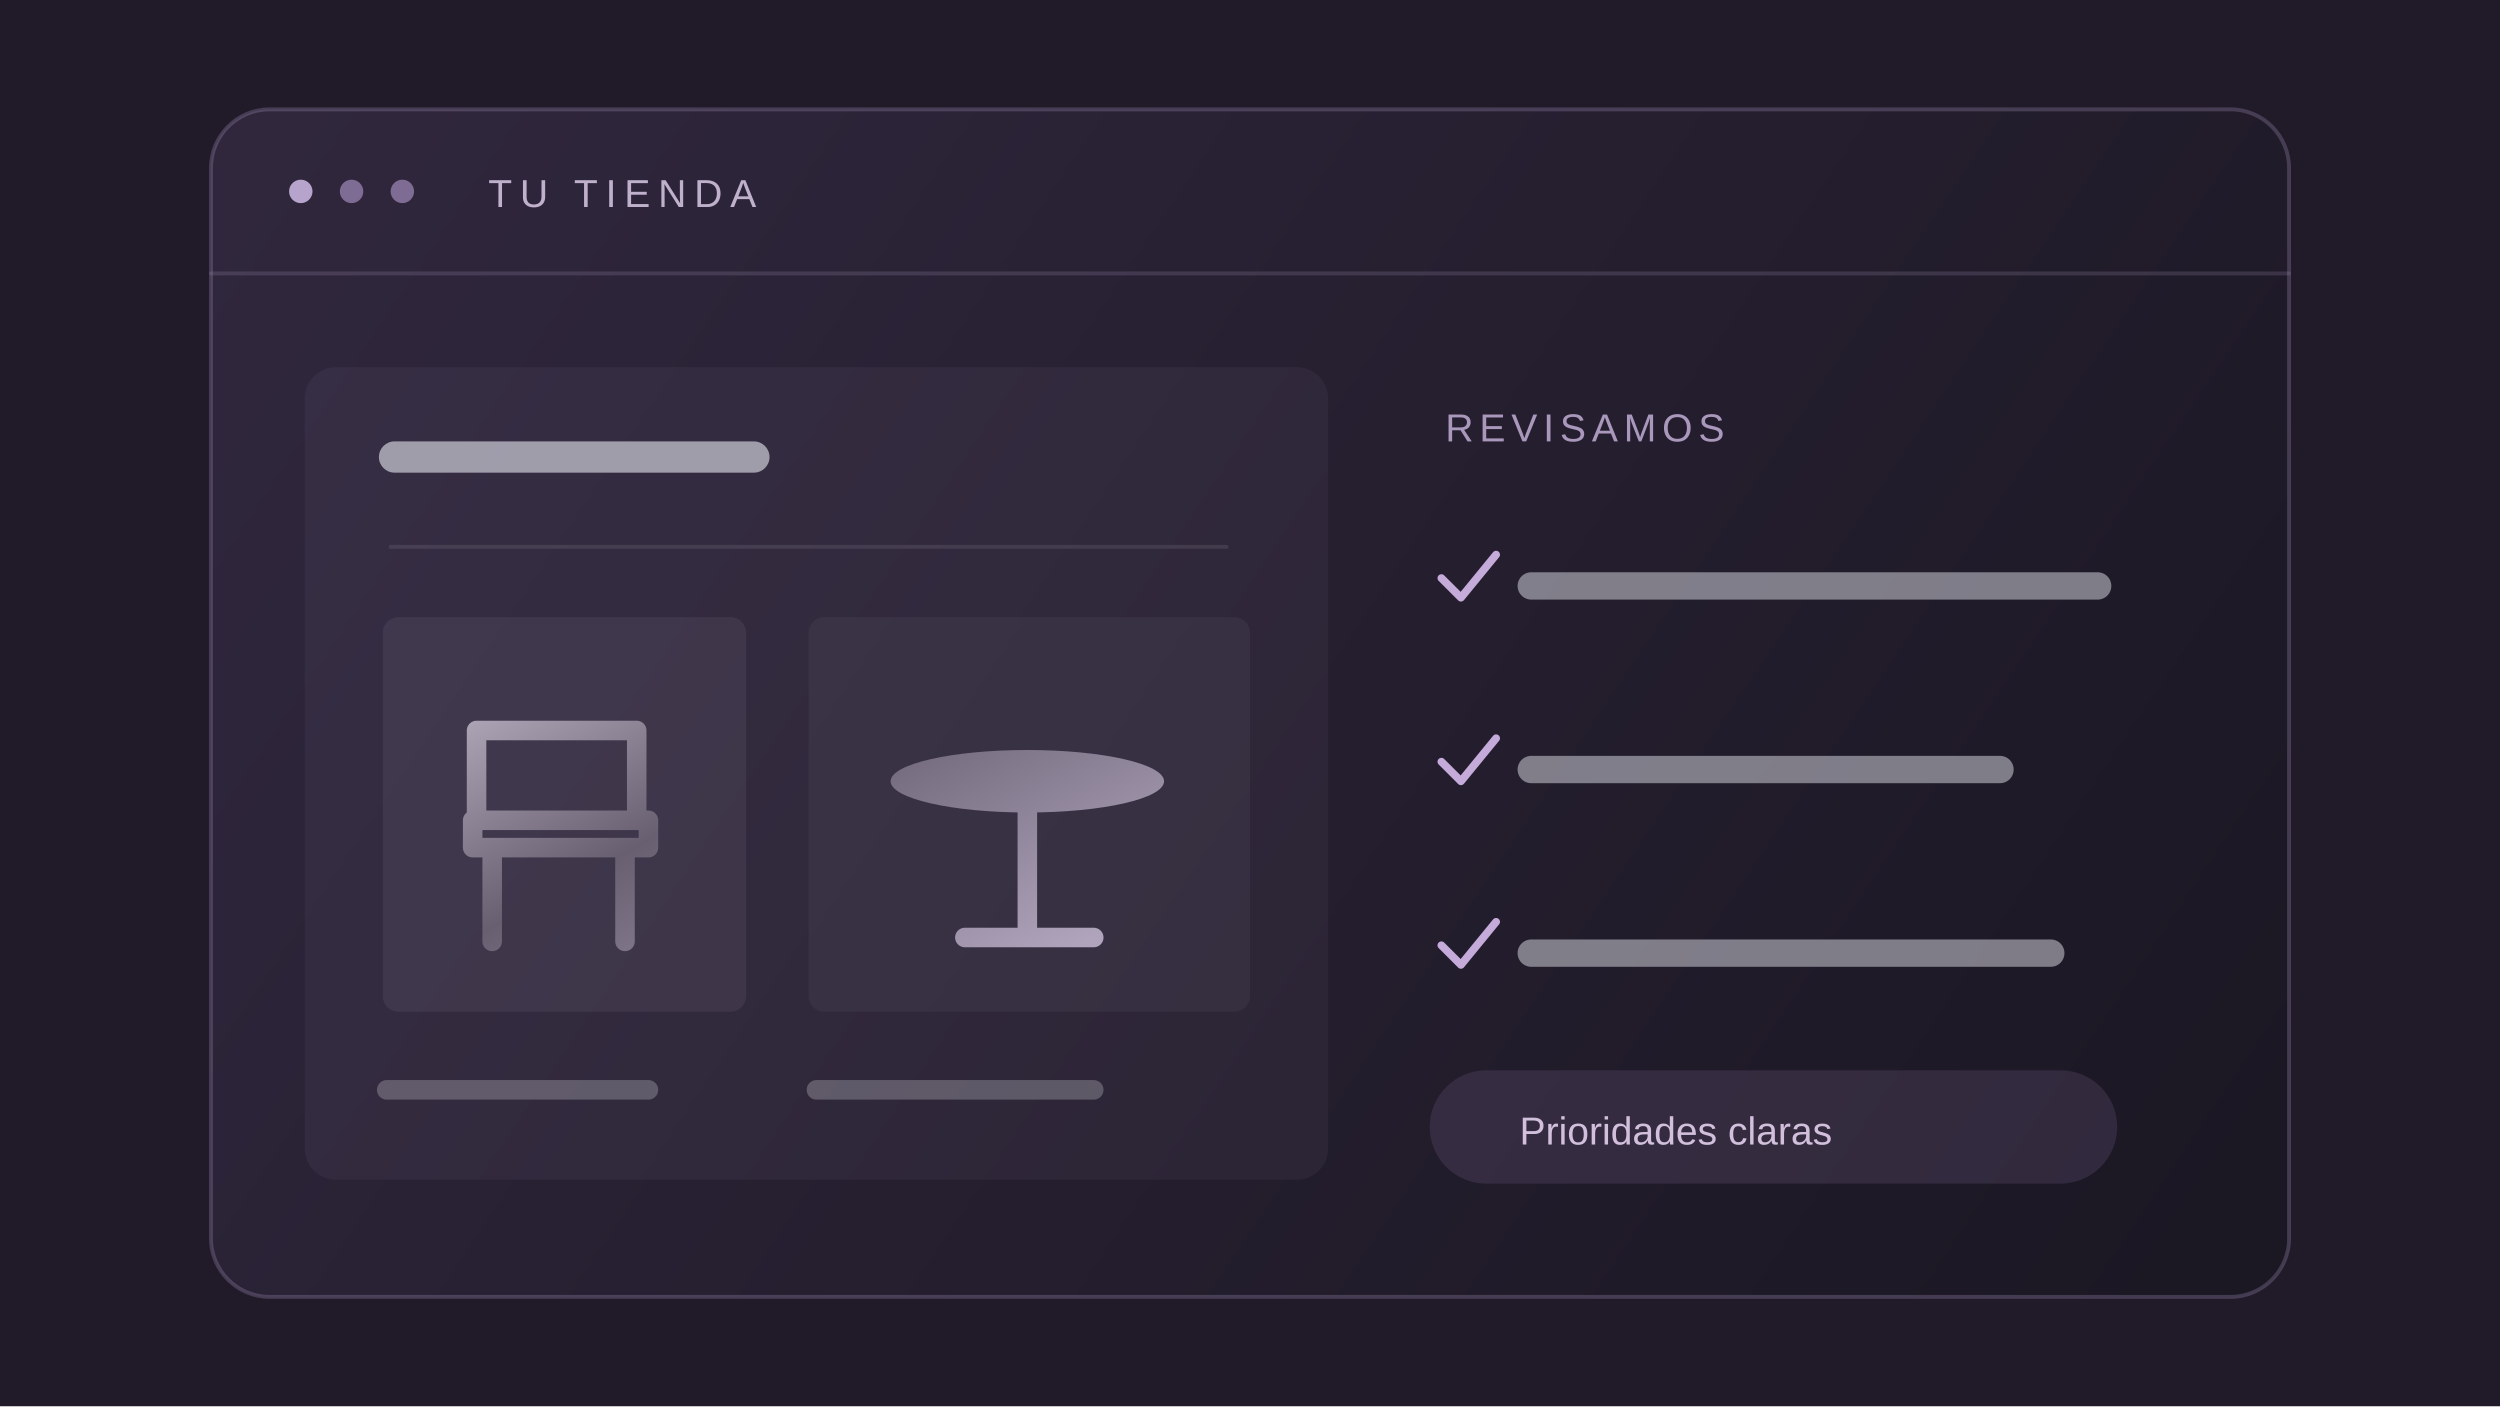
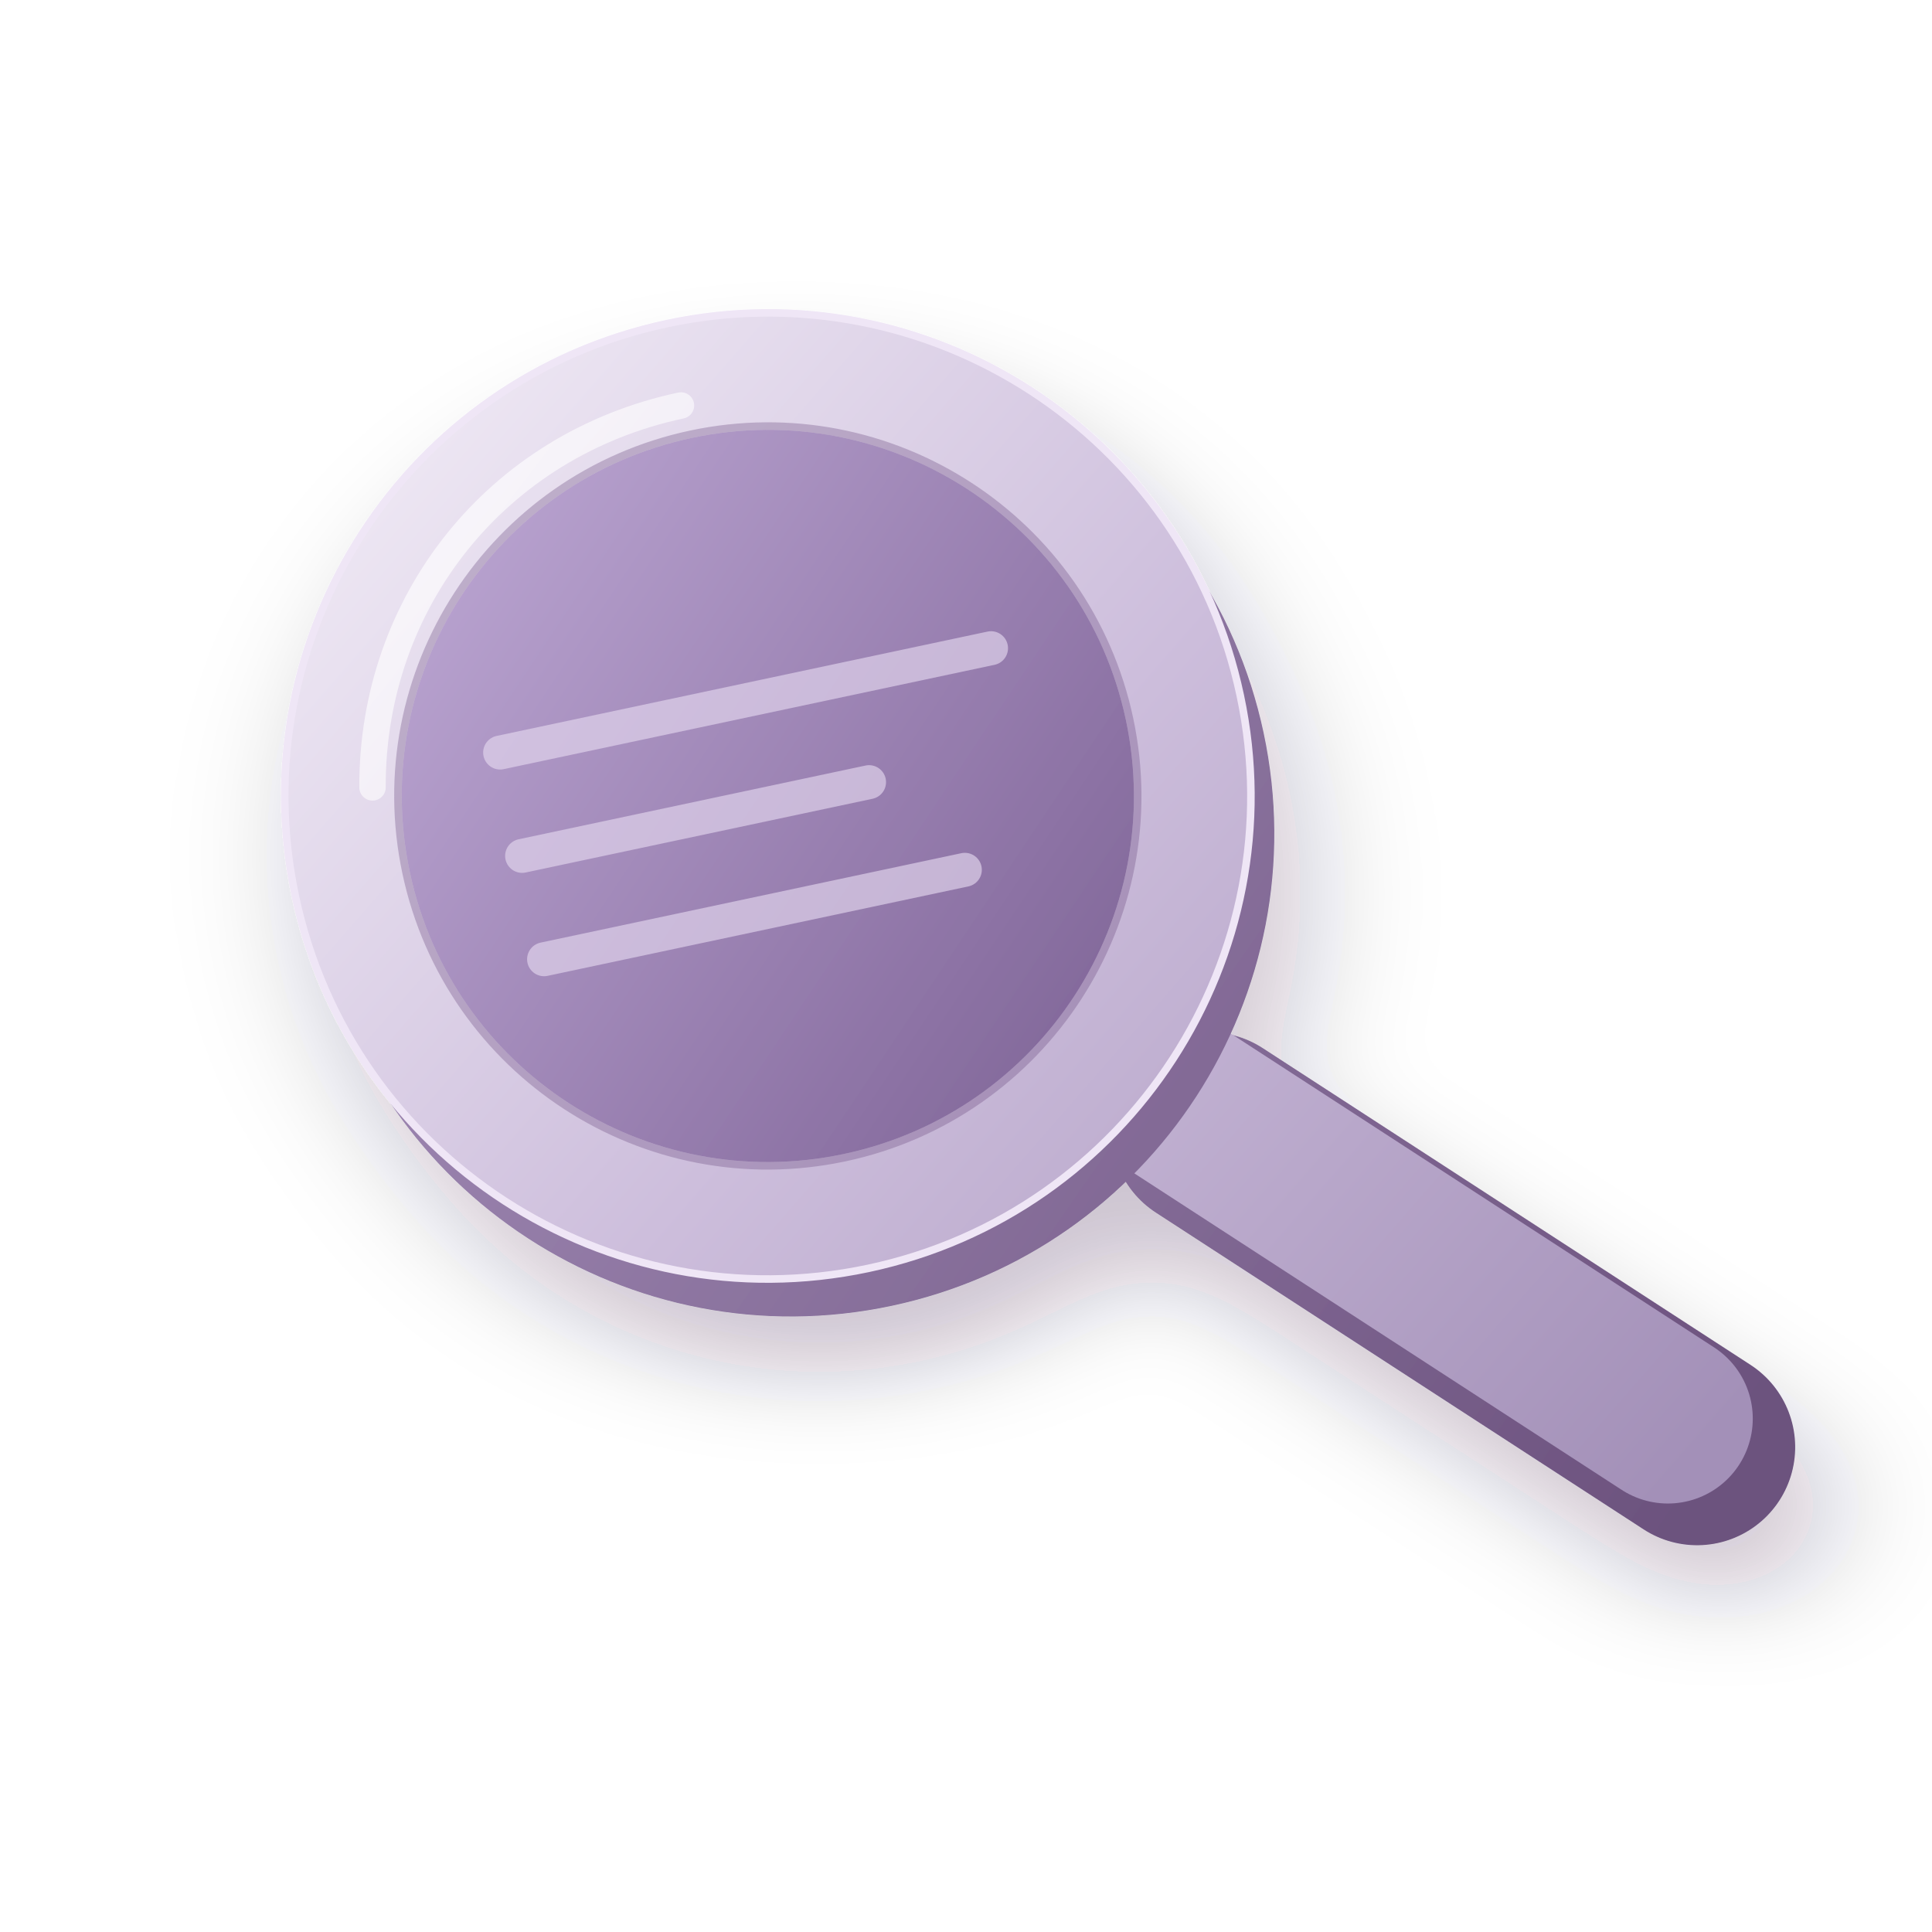
- <svg xmlns="http://www.w3.org/2000/svg" width="640" height="360" viewBox="0 0 640 360" fill="none">
+ <svg xmlns="http://www.w3.org/2000/svg" width="800" height="800" viewBox="0 0 512 512" fill="none">
  <defs>
-     <linearGradient id="surface" x1="75" y1="20" x2="550" y2="340" gradientUnits="userSpaceOnUse">
-       <stop stop-color="#30273d" />
-       <stop offset="1" stop-color="#1b1723" />
+     <linearGradient id="body" x1="125" y1="80" x2="395" y2="440" gradientUnits="userSpaceOnUse">
+       <stop stop-color="#f0eaf5" />
+       <stop offset=".45" stop-color="#cdbedc" />
+       <stop offset="1" stop-color="#a390b8" />
    </linearGradient>
-     <linearGradient id="metal" x1="160" y1="130" x2="235" y2="265" gradientUnits="userSpaceOnUse">
-       <stop stop-color="#d3cbdc" />
-       <stop offset=".5" stop-color="#686071" />
-       <stop offset="1" stop-color="#b0a4bc" />
+     <linearGradient id="edge" x1="100" y1="90" x2="420" y2="430" gradientUnits="userSpaceOnUse">
+       <stop stop-color="#aa94bf" />
+       <stop offset="1" stop-color="#6c527e" />
    </linearGradient>
+     <linearGradient id="glass" x1="145" y1="120" x2="345" y2="325" gradientUnits="userSpaceOnUse">
+       <stop stop-color="#b8a2cf" />
+       <stop offset=".6" stop-color="#8d73a5" />
+       <stop offset="1" stop-color="#6f5686" />
+     </linearGradient>
+     <linearGradient id="shine" x1="120" y1="100" x2="350" y2="370" gradientUnits="userSpaceOnUse">
+       <stop stop-color="#ffffff" stop-opacity=".7" />
+       <stop offset="1" stop-color="#ffffff" stop-opacity="0" />
+     </linearGradient>
+     <filter id="shadow" x="-40%" y="-40%" width="180%" height="190%">
+       <feDropShadow dx="4" dy="17" stdDeviation="15" flood-color="#241833" flood-opacity=".23" />
+     </filter>
  </defs>
-   <rect width="640" height="360" fill="#201a29" />
-   <g stroke-linecap="round" stroke-linejoin="round">
-     <rect x="54" y="28" width="532" height="304" rx="15" fill="url(#surface)" stroke="#bba7d1" stroke-opacity=".25" />
-     <path d="M54 70h532" stroke="#bba7d1" stroke-opacity=".18" />
-     <circle cx="77" cy="49" r="3" fill="#b7a4cc" />
-     <circle cx="90" cy="49" r="3" fill="#7f6c94" />
-     <circle cx="103" cy="49" r="3" fill="#7f6c94" />
-     <text x="125" y="53" fill="#bfb1cc" font-family="Arial,sans-serif" font-size="10" letter-spacing="2">TU TIENDA</text>
-     <rect x="78" y="94" width="262" height="208" rx="8" fill="#c4b6d3" fill-opacity=".06" />
-     <rect x="97" y="113" width="100" height="8" rx="4" fill="#ceced7" fill-opacity=".7" />
-     <path d="M100 140h214" stroke="#ceced7" stroke-opacity=".12" />
-     <rect x="98" y="158" width="93" height="101" rx="4" fill="#c6bcd2" fill-opacity=".09" />
-     <rect x="207" y="158" width="113" height="101" rx="4" fill="#c6bcd2" fill-opacity=".06" />
-     <path d="M121 210h45v7h-45zM126 217v24m34-24v24m-38-31v-23h41v23" stroke="url(#metal)" stroke-width="5" />
-     <ellipse cx="263" cy="200" rx="35" ry="8" fill="url(#metal)" />
-     <path d="M263 207v31m-16 2h33" stroke="url(#metal)" stroke-width="5" />
-     <path d="M99 279h67m43 0h71" stroke="#ceced7" stroke-opacity=".3" stroke-width="5" />
-     <text x="370" y="113" fill="#aa98bc" font-family="Arial,sans-serif" font-size="10" letter-spacing="1.5">REVISAMOS</text>
-     <path d="M392 150h145m-145 47h120m-120 47h133" stroke="#ceced7" stroke-opacity=".55" stroke-width="7" />
-     <path d="m369 148 5 5 9-11m-14 53 5 5 9-11m-14 53 5 5 9-11" stroke="#c5abd9" stroke-width="2" />
-     <rect x="366" y="274" width="176" height="29" rx="14.5" fill="#9a7cb3" fill-opacity=".17" />
-     <text x="389" y="293" fill="#d1bfdc" font-family="Arial,sans-serif" font-size="10">Prioridades claras</text>
+   <g filter="url(#shadow)" transform="rotate(-12 256 256)">
+     <path d="m310 312 109 109" stroke="url(#edge)" stroke-width="52" stroke-linecap="round" />
+     <path d="m304 303 109 109" stroke="url(#body)" stroke-width="45" stroke-linecap="round" />
+     <circle cx="218" cy="212" r="128" fill="url(#edge)" />
+     <circle cx="214" cy="201" r="128" fill="url(#body)" stroke="#efe6f6" stroke-width="2" />
+     <circle cx="214" cy="201" r="97" fill="url(#glass)" />
+     <path d="M147 175h133m-133 28h94m-94 28h114" stroke="#e4d8ef" stroke-opacity=".65" stroke-width="9" stroke-linecap="round" />
+     <path d="M112 177c10-48 51-82 101-82" stroke="url(#shine)" stroke-width="7" stroke-linecap="round" />
+     <circle cx="214" cy="201" r="98" stroke="#705084" stroke-opacity=".35" stroke-width="2" />
  </g>
</svg>
